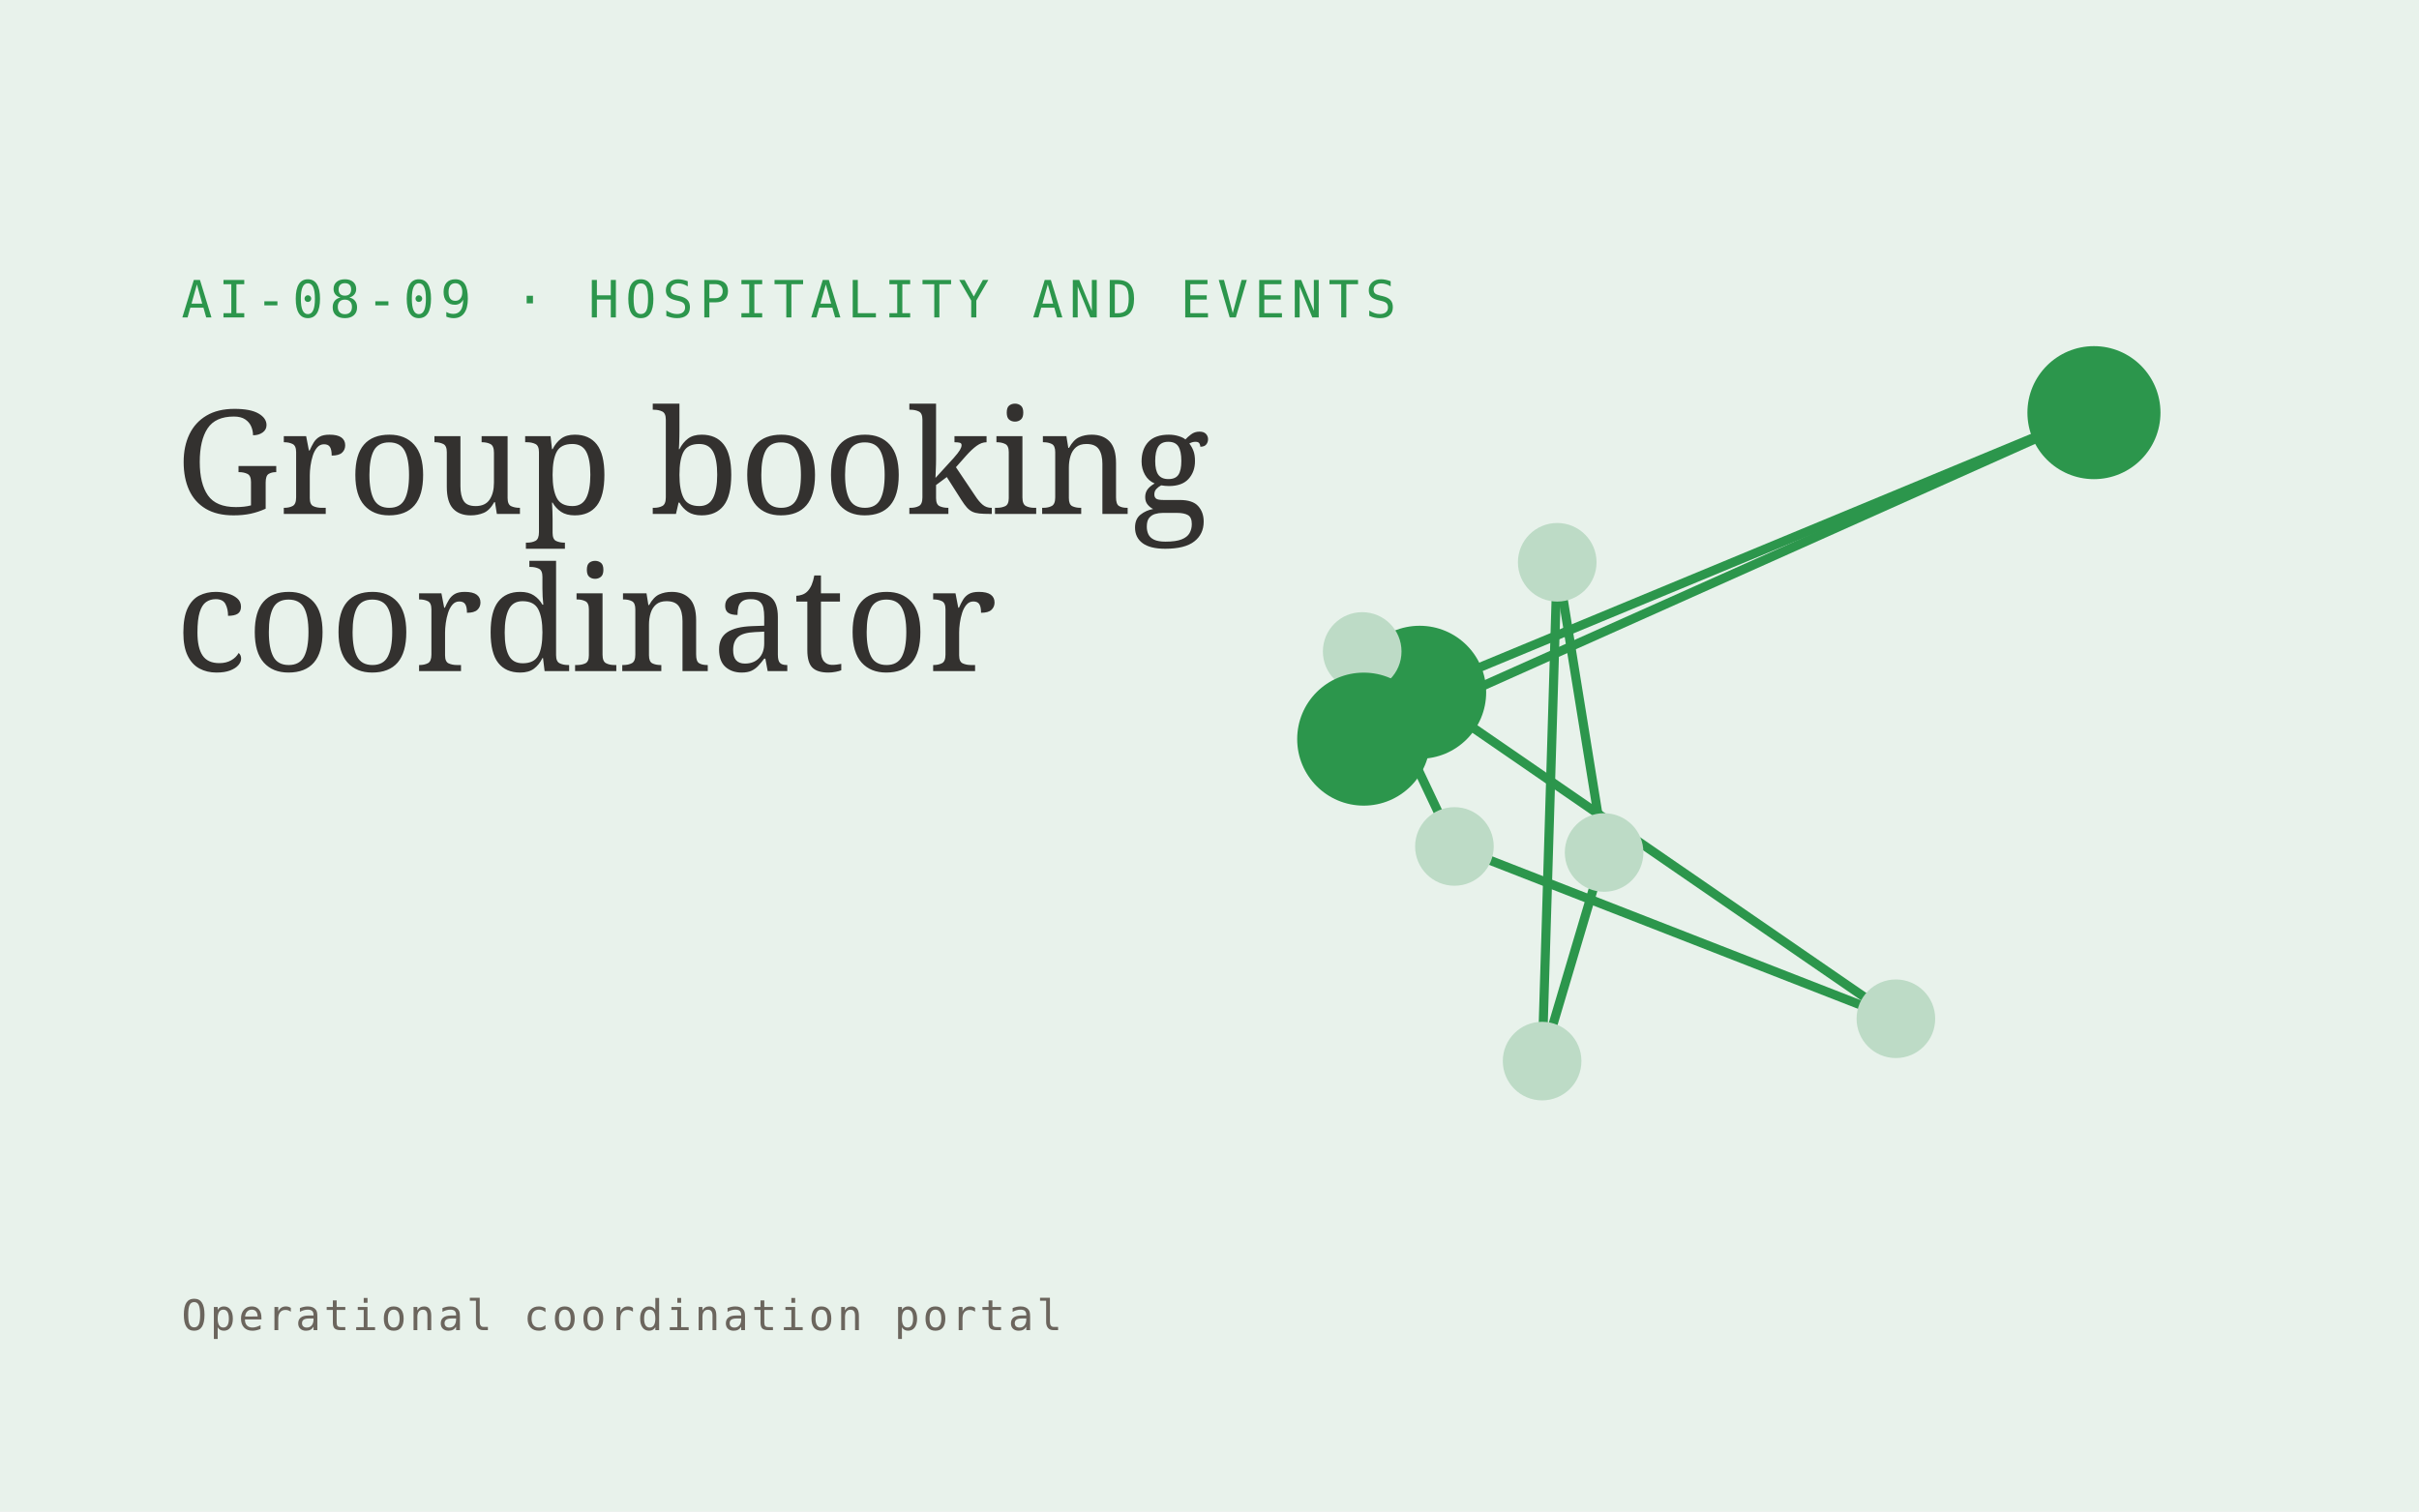
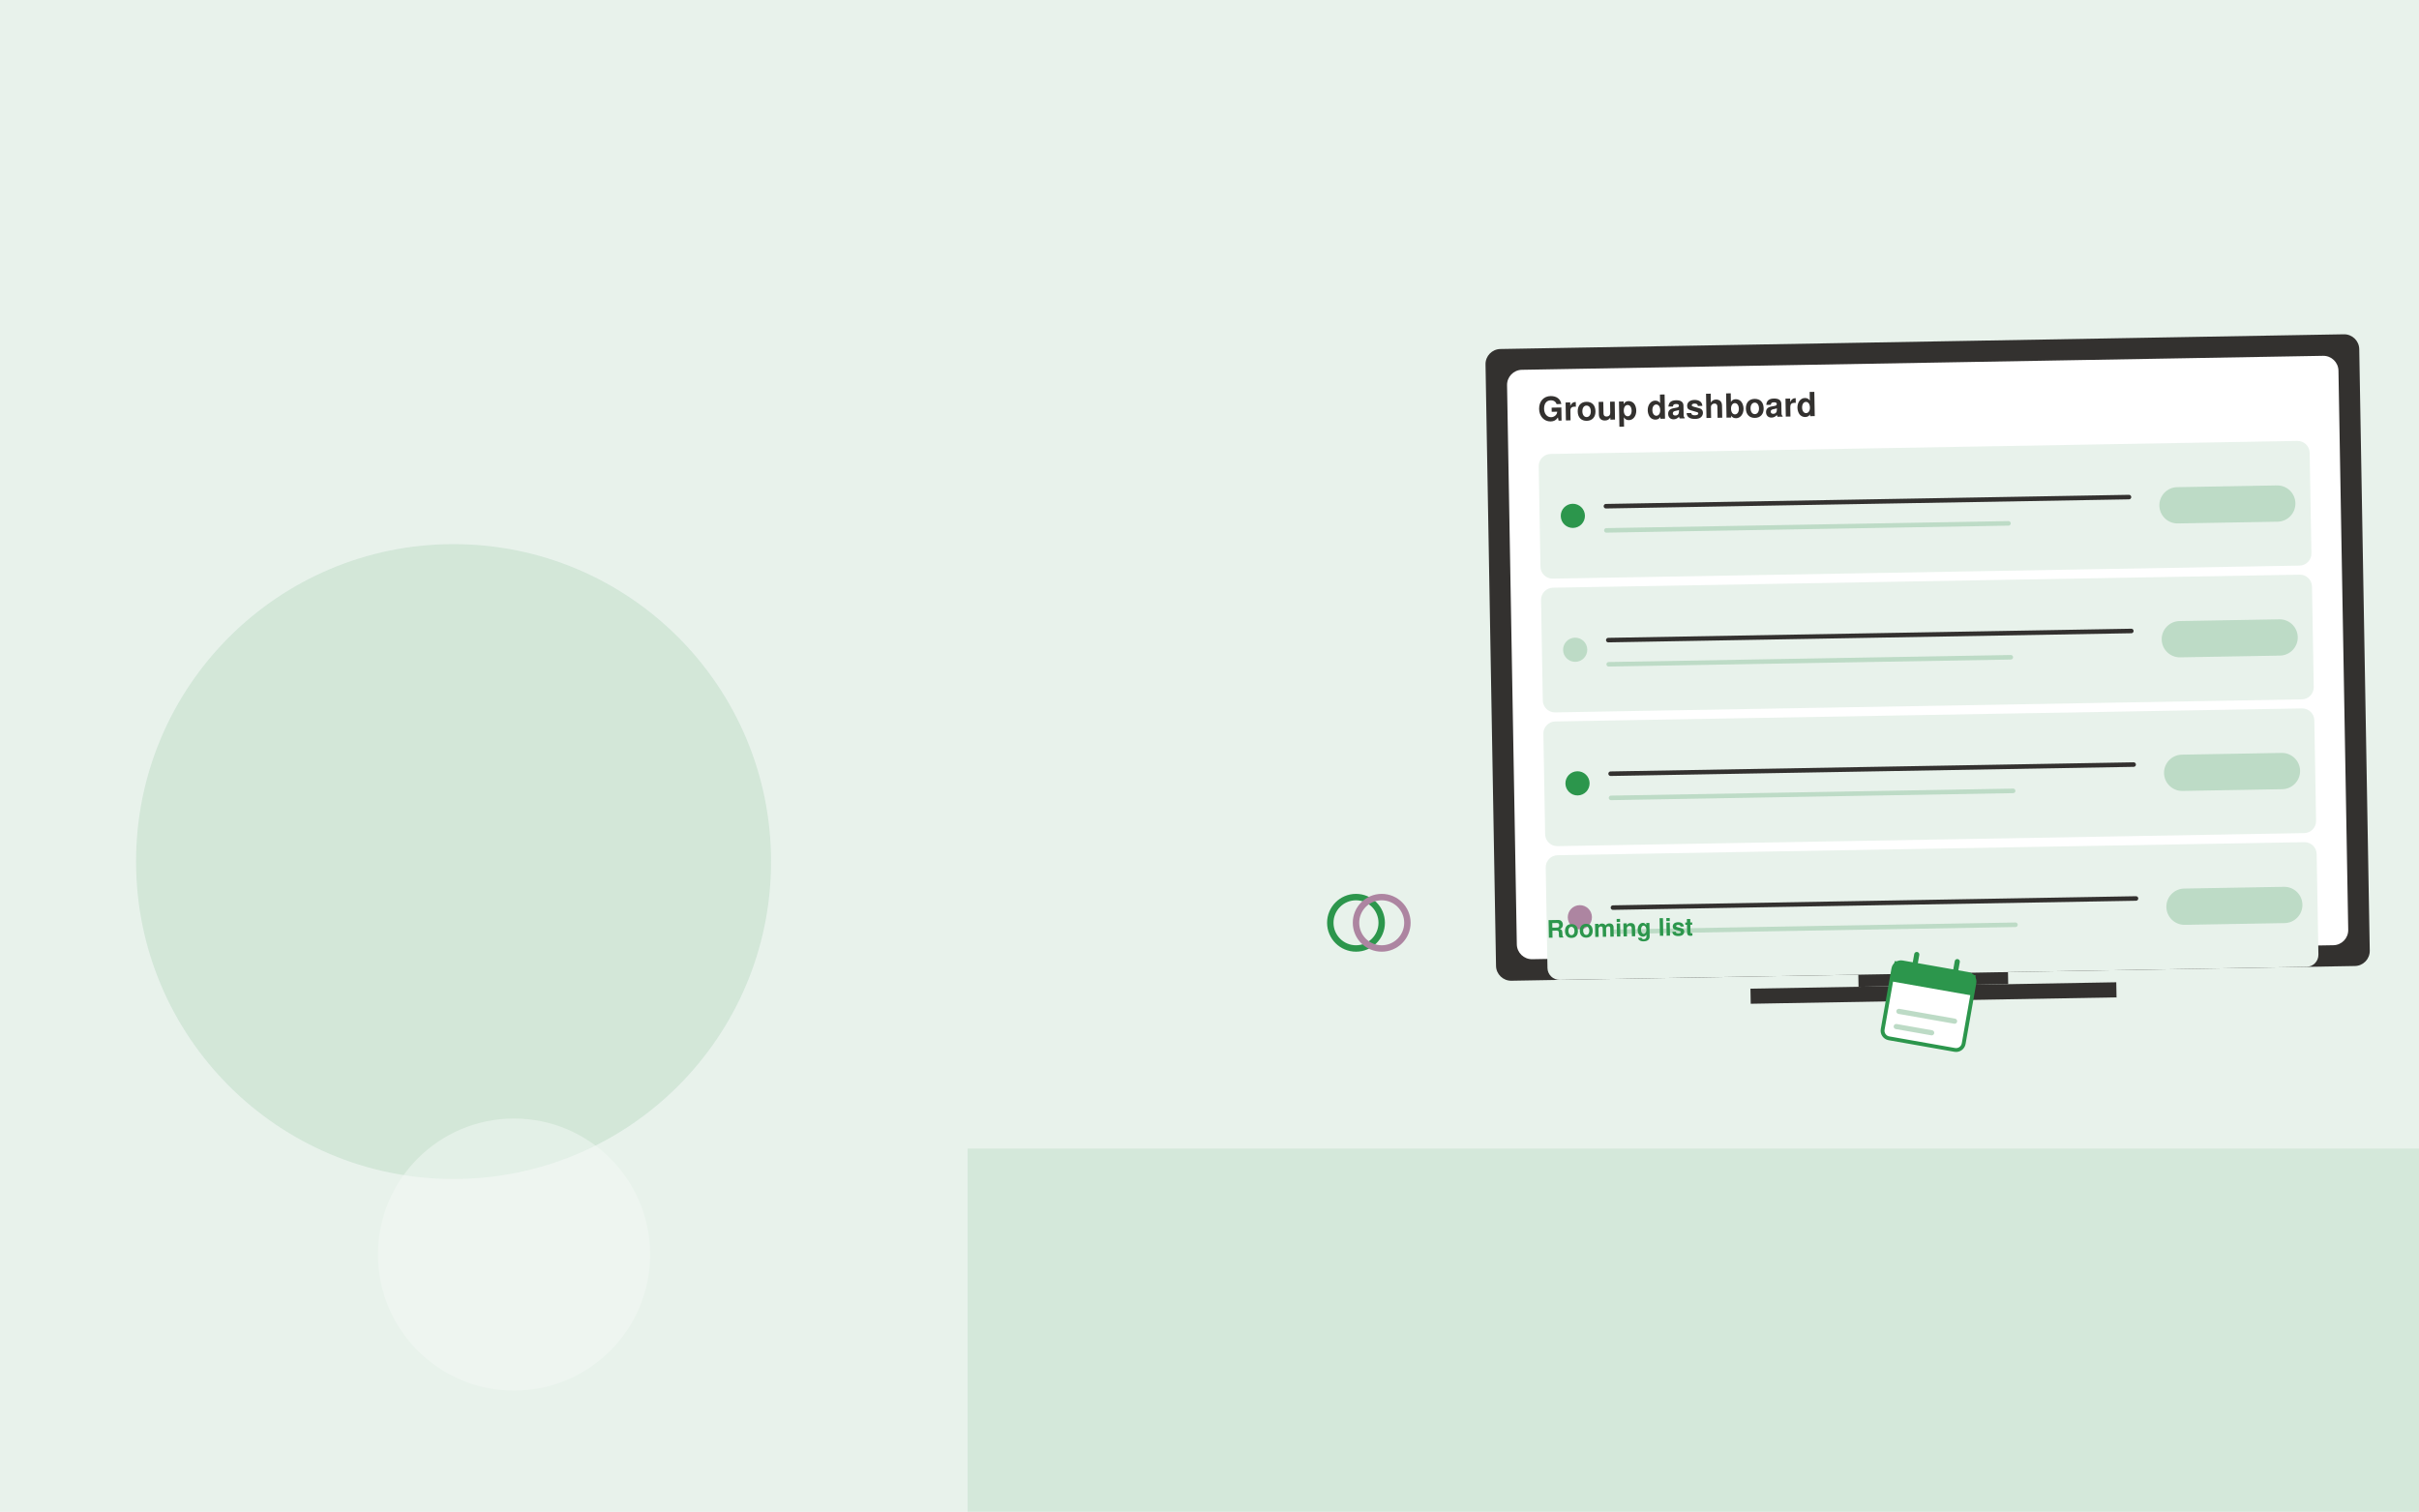
- <svg xmlns="http://www.w3.org/2000/svg" viewBox="0 0 1600 1000" width="1600" height="1000" role="img" aria-label="Group booking coordinator">
-   <rect width="1600" height="1000" fill="hsl(138 28% 93%)" />
-   <line x1="939" y1="458" x2="902" y2="489" stroke="hsl(138 55% 38%)" stroke-width="6" />
-   <line x1="1020" y1="702" x2="1061" y2="564" stroke="hsl(138 55% 38%)" stroke-width="6" />
-   <line x1="901" y1="431" x2="962" y2="560" stroke="hsl(138 55% 38%)" stroke-width="6" />
-   <line x1="902" y1="489" x2="1385" y2="273" stroke="hsl(138 55% 38%)" stroke-width="6" />
-   <line x1="1061" y1="564" x2="1030" y2="372" stroke="hsl(138 55% 38%)" stroke-width="6" />
-   <line x1="962" y1="560" x2="1254" y2="674" stroke="hsl(138 55% 38%)" stroke-width="6" />
-   <line x1="1385" y1="273" x2="939" y2="458" stroke="hsl(138 55% 38%)" stroke-width="6" />
-   <line x1="1030" y1="372" x2="1020" y2="702" stroke="hsl(138 55% 38%)" stroke-width="6" />
-   <line x1="1254" y1="674" x2="901" y2="431" stroke="hsl(138 55% 38%)" stroke-width="6" />
-   <circle cx="939" cy="458" r="44" fill="hsl(138 55% 38%)" />
-   <circle cx="1020" cy="702" r="26" fill="hsl(138 30% 80%)" />
-   <circle cx="901" cy="431" r="26" fill="hsl(138 30% 80%)" />
-   <circle cx="902" cy="489" r="44" fill="hsl(138 55% 38%)" />
-   <circle cx="1061" cy="564" r="26" fill="hsl(138 30% 80%)" />
-   <circle cx="962" cy="560" r="26" fill="hsl(138 30% 80%)" />
-   <circle cx="1385" cy="273" r="44" fill="hsl(138 55% 38%)" />
-   <circle cx="1030" cy="372" r="26" fill="hsl(138 30% 80%)" />
-   <circle cx="1254" cy="674" r="26" fill="hsl(138 30% 80%)" />
-   <text x="120" y="210" font-family="ui-monospace,Menlo,monospace" font-size="34" letter-spacing="4" fill="hsl(138 55% 38%)">AI-08-09 · HOSPITALITY AND EVENTS</text>
-   <text x="116" y="340" font-family="Georgia,serif" font-size="96" fill="#33312f">Group booking</text>
-   <text x="116" y="444" font-family="Georgia,serif" font-size="96" fill="#33312f">coordinator</text>
-   <text x="120" y="880" font-family="ui-monospace,Menlo,monospace" font-size="28" letter-spacing="2" fill="#6B655D">Operational coordination portal</text>
+ <svg xmlns="http://www.w3.org/2000/svg" viewBox="0 0 1600 1000" width="1600" height="1000">
+   <rect x="0.0" y="0.0" width="1600.0" height="1000.0" fill="hsl(138, 28%, 93%)" />
+   <g opacity="0.5">
+     <circle cx="300.0" cy="570.0" r="210.0" fill="hsl(138, 30%, 80%)" />
+     <g opacity="0.5">
+       <circle cx="340.0" cy="830.0" r="90.0" fill="#ffffff" />
+     </g>
+   </g>
+   <rect x="640.0" y="760.0" width="960.0" height="240.0" fill="hsl(138, 30%, 80%)" />
+   <g opacity="0.35">
+     <rect x="640.0" y="760.0" width="960.0" height="240.0" fill="#ffffff" />
+   </g>
+   <g transform="rotate(-1 1275.0 435.0)">
+     <rect x="1225.5" y="630.0" width="99.0" height="22.0" fill="#33312f" />
+     <rect x="1154.0" y="652.0" width="242.0" height="10.0" fill="#33312f" />
+     <rect x="986.0" y="226.0" width="578.0" height="418.0" rx="10" ry="10" fill="#33312f" />
+     <rect x="1000.0" y="240.0" width="550.0" height="390.0" rx="10" ry="10" fill="#ffffff" />
+     <text x="1020.0" y="274.0" font-family="Helvetica, Arial, sans-serif" font-size="22" font-weight="600" fill="#33312f" text-anchor="start">Group dashboard</text>
+     <rect x="1020.0" y="296.0" width="510.0" height="82.5" rx="8" ry="8" fill="hsl(138, 28%, 93%)" />
+     <circle cx="1042.0" cy="337.2" r="8.0" fill="hsl(138, 55%, 38%)" />
+     <line x1="1064.0" y1="331.2" x2="1410.0" y2="331.2" stroke="#33312f" stroke-width="3" stroke-linecap="round" />
+     <line x1="1064.0" y1="347.2" x2="1330.0" y2="347.2" stroke="hsl(138, 30%, 80%)" stroke-width="3" stroke-linecap="round" />
+     <rect x="1430.0" y="325.2" width="90.0" height="24.0" rx="12" ry="12" fill="hsl(138, 30%, 80%)" />
+     <rect x="1020.0" y="384.5" width="510.0" height="82.5" rx="8" ry="8" fill="hsl(138, 28%, 93%)" />
+     <circle cx="1042.0" cy="425.8" r="8.0" fill="hsl(138, 30%, 80%)" />
+     <line x1="1064.0" y1="419.8" x2="1410.0" y2="419.8" stroke="#33312f" stroke-width="3" stroke-linecap="round" />
+     <line x1="1064.0" y1="435.8" x2="1330.0" y2="435.8" stroke="hsl(138, 30%, 80%)" stroke-width="3" stroke-linecap="round" />
+     <rect x="1430.0" y="413.8" width="90.0" height="24.0" rx="12" ry="12" fill="hsl(138, 30%, 80%)" />
+     <rect x="1020.0" y="473.0" width="510.0" height="82.5" rx="8" ry="8" fill="hsl(138, 28%, 93%)" />
+     <circle cx="1042.0" cy="514.2" r="8.0" fill="hsl(138, 55%, 38%)" />
+     <line x1="1064.0" y1="508.2" x2="1410.0" y2="508.2" stroke="#33312f" stroke-width="3" stroke-linecap="round" />
+     <line x1="1064.0" y1="524.2" x2="1330.0" y2="524.2" stroke="hsl(138, 30%, 80%)" stroke-width="3" stroke-linecap="round" />
+     <rect x="1430.0" y="502.2" width="90.0" height="24.0" rx="12" ry="12" fill="hsl(138, 30%, 80%)" />
+     <rect x="1020.0" y="561.5" width="510.0" height="82.5" rx="8" ry="8" fill="hsl(138, 28%, 93%)" />
+     <circle cx="1042.0" cy="602.8" r="8.0" fill="hsl(318, 20%, 60%)" />
+     <line x1="1064.0" y1="596.8" x2="1410.0" y2="596.8" stroke="#33312f" stroke-width="3" stroke-linecap="round" />
+     <line x1="1064.0" y1="612.8" x2="1330.0" y2="612.8" stroke="hsl(138, 30%, 80%)" stroke-width="3" stroke-linecap="round" />
+     <rect x="1430.0" y="590.8" width="90.0" height="24.0" rx="12" ry="12" fill="hsl(138, 30%, 80%)" />
+     <text x="1020.0" y="616.0" font-family="Helvetica, Arial, sans-serif" font-size="16" font-weight="600" fill="hsl(138, 55%, 38%)" text-anchor="start">Rooming list</text>
+   </g>
+   <g transform="translate(905.4,610.5) rotate(0) scale(0.85)">
+     <circle cx="-10.0" cy="0.0" r="20.0" fill="none" stroke="hsl(138, 55%, 38%)" stroke-width="5" />
+     <circle cx="10.0" cy="0.0" r="20.0" fill="none" stroke="hsl(318, 20%, 60%)" stroke-width="5" />
+   </g>
+   <g transform="translate(1275.0,669.0) rotate(10) scale(0.85)">
+     <rect x="-32.0" y="-34.0" width="64.0" height="60.0" rx="6" ry="6" fill="#ffffff" stroke="hsl(138, 55%, 38%)" stroke-width="3" />
+     <rect x="-32.0" y="-34.0" width="64.0" height="16.0" fill="hsl(138, 55%, 38%)" />
+     <line x1="-16.0" y1="-42.0" x2="-16.0" y2="-26.0" stroke="hsl(138, 55%, 38%)" stroke-width="4" stroke-linecap="round" />
+     <line x1="16.0" y1="-42.0" x2="16.0" y2="-26.0" stroke="hsl(138, 55%, 38%)" stroke-width="4" stroke-linecap="round" />
+     <line x1="-22.0" y1="4.0" x2="22.0" y2="4.0" stroke="hsl(138, 30%, 80%)" stroke-width="4" stroke-linecap="round" />
+     <line x1="-22.0" y1="16.0" x2="6.0" y2="16.0" stroke="hsl(138, 30%, 80%)" stroke-width="4" stroke-linecap="round" />
+   </g>
</svg>
